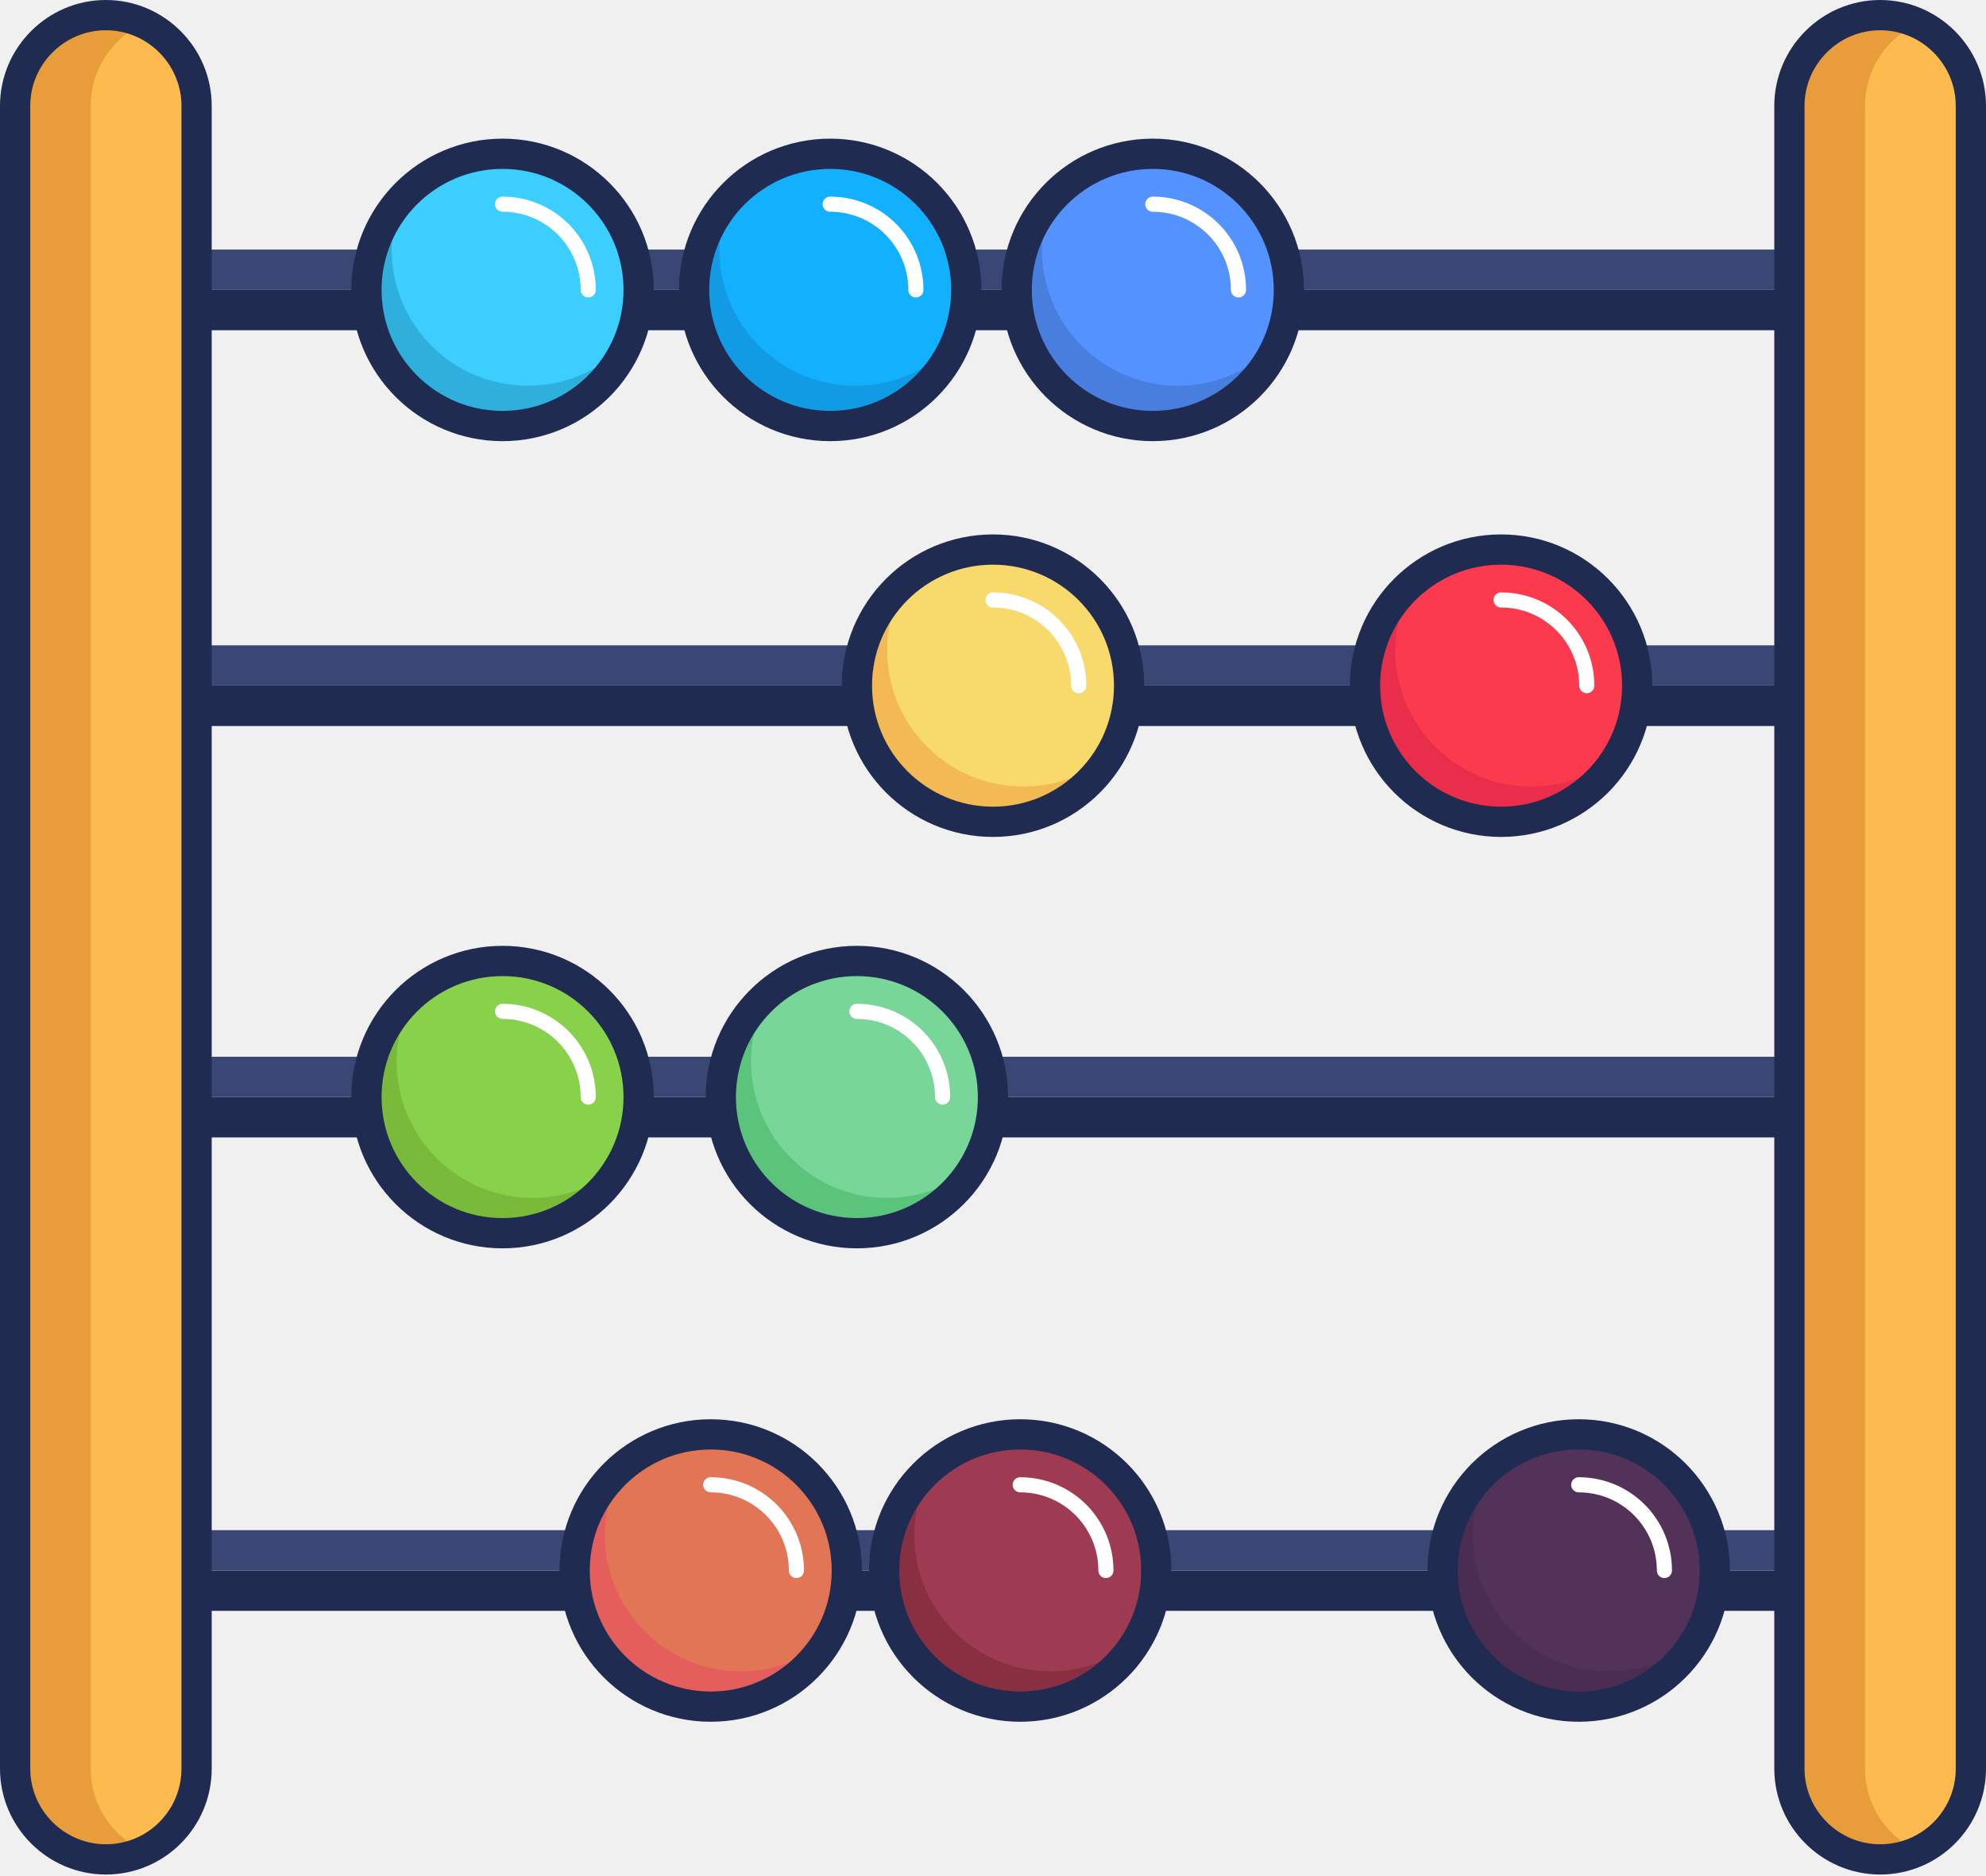
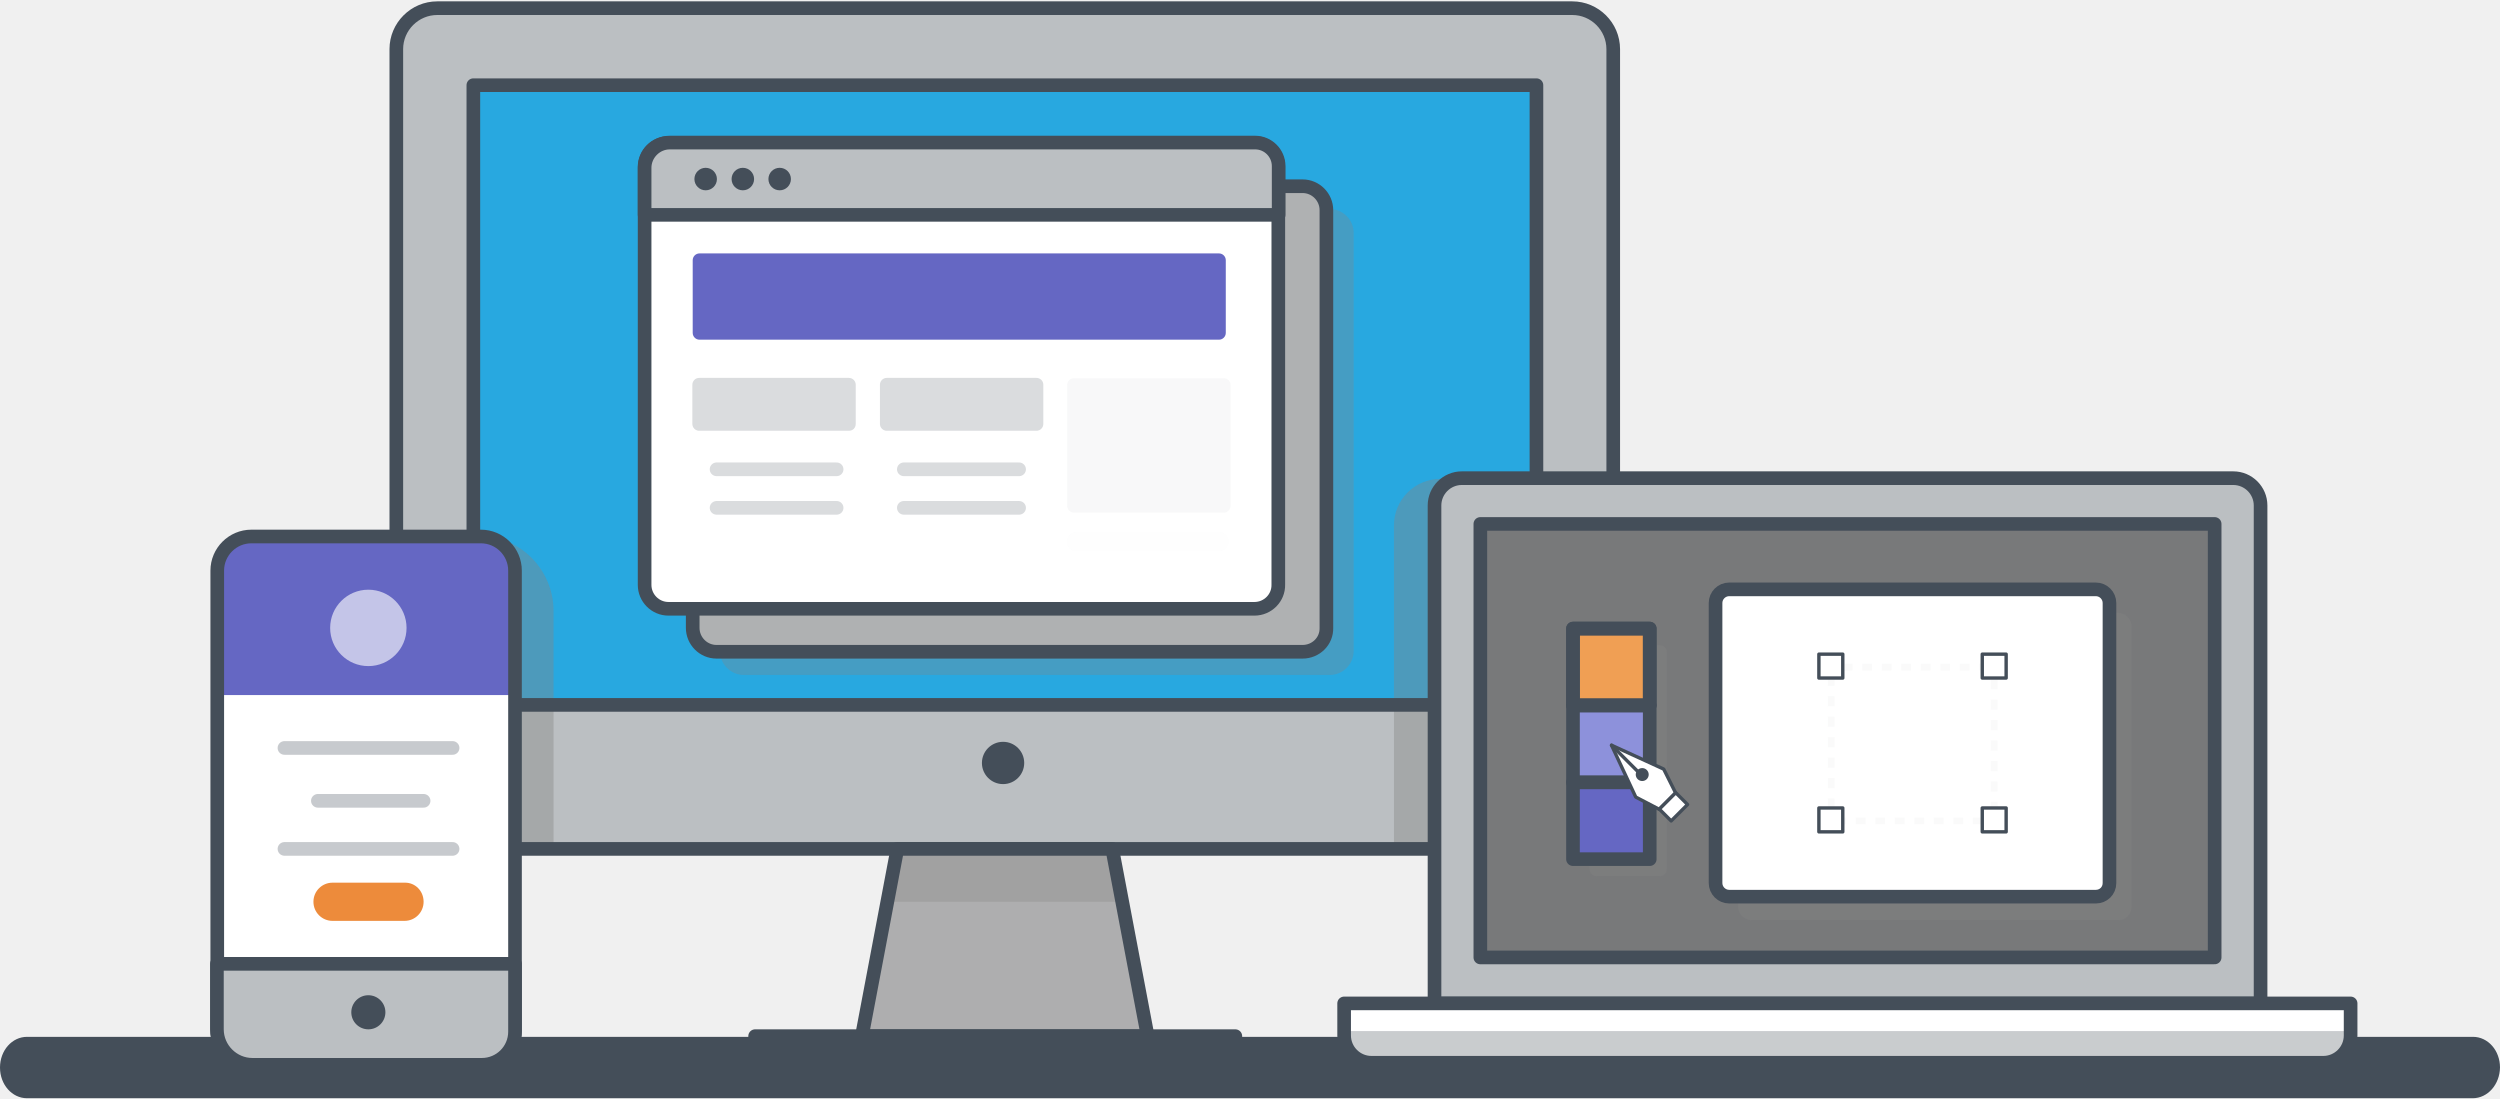
- <svg xmlns="http://www.w3.org/2000/svg" width="394" height="372" viewBox="0 0 394 372" fill="none">
-   <path d="M356 57.5H38V65.5H356V57.5Z" fill="#202B52" />
-   <path d="M356 49.5H38V57.5H356V49.5Z" fill="#3A4775" />
-   <path d="M356 136H38V144H356V136Z" fill="#202B52" />
-   <path d="M356 128H38V136H356V128Z" fill="#3A4775" />
-   <path d="M356 217.6H38V225.6H356V217.6Z" fill="#202B52" />
-   <path d="M356 209.6H38V217.6H356V209.6Z" fill="#3A4775" />
-   <path d="M356 311.5H38V319.5H356V311.5Z" fill="#202B52" />
-   <path d="M356 303.5H38V311.5H356V303.5Z" fill="#3A4775" />
-   <path d="M99.7 84.5C114.612 84.5 126.7 72.412 126.7 57.5C126.7 42.588 114.612 30.5 99.7 30.5C84.788 30.5 72.7 42.588 72.7 57.5C72.7 72.412 84.788 84.5 99.7 84.5Z" fill="#3BCEFF" />
-   <path d="M104.7 76.5C89.8 76.5 77.7 64.4 77.7 49.5C77.7 45.9 78.4 42.5 79.7 39.4C75.4 44.2 72.7 50.5 72.7 57.5C72.7 72.4 84.8 84.5 99.7 84.5C111 84.5 120.7 77.5 124.7 67.6C119.8 73.1 112.7 76.5 104.7 76.5Z" fill="#2FAFDC" />
-   <path d="M99.7 84.5C114.612 84.5 126.7 72.412 126.7 57.5C126.7 42.588 114.612 30.5 99.7 30.5C84.788 30.5 72.7 42.588 72.7 57.5C72.7 72.412 84.788 84.5 99.7 84.5Z" stroke="#202B52" stroke-width="6" stroke-miterlimit="10" stroke-linecap="round" stroke-linejoin="round" />
-   <path d="M164.7 84.5C179.612 84.5 191.7 72.412 191.7 57.5C191.7 42.588 179.612 30.5 164.7 30.5C149.788 30.5 137.7 42.588 137.7 57.5C137.7 72.412 149.788 84.5 164.7 84.5Z" fill="#12B0FF" />
-   <path d="M169.7 76.5C154.8 76.5 142.7 64.4 142.7 49.5C142.7 45.9 143.4 42.5 144.7 39.4C140.4 44.2 137.7 50.5 137.7 57.5C137.7 72.4 149.8 84.5 164.7 84.5C176 84.5 185.7 77.5 189.7 67.6C184.8 73.1 177.7 76.5 169.7 76.5Z" fill="#129BE5" />
-   <path d="M164.7 84.5C179.612 84.5 191.7 72.412 191.7 57.5C191.7 42.588 179.612 30.5 164.7 30.5C149.788 30.5 137.7 42.588 137.7 57.5C137.7 72.412 149.788 84.5 164.7 84.5Z" stroke="#202B52" stroke-width="6" stroke-miterlimit="10" stroke-linecap="round" stroke-linejoin="round" />
-   <path d="M228.7 84.5C243.612 84.5 255.7 72.412 255.7 57.5C255.7 42.588 243.612 30.5 228.7 30.5C213.788 30.5 201.7 42.588 201.7 57.5C201.7 72.412 213.788 84.5 228.7 84.5Z" fill="#5392FF" />
-   <path d="M233.7 76.5C218.8 76.5 206.7 64.4 206.7 49.5C206.7 45.9 207.4 42.5 208.7 39.4C204.4 44.2 201.7 50.5 201.7 57.5C201.7 72.4 213.8 84.5 228.7 84.5C240 84.5 249.7 77.5 253.7 67.6C248.8 73.1 241.7 76.5 233.7 76.5Z" fill="#487FDF" />
-   <path d="M228.7 84.5C243.612 84.5 255.7 72.412 255.7 57.5C255.7 42.588 243.612 30.5 228.7 30.5C213.788 30.5 201.7 42.588 201.7 57.5C201.7 72.412 213.788 84.5 228.7 84.5Z" stroke="#202B52" stroke-width="6" stroke-miterlimit="10" stroke-linecap="round" stroke-linejoin="round" />
-   <path d="M197 163C211.912 163 224 150.912 224 136C224 121.088 211.912 109 197 109C182.088 109 170 121.088 170 136C170 150.912 182.088 163 197 163Z" fill="#F8D96B" />
-   <path d="M203 156C188.1 156 176 143.9 176 129C176 124 177.4 119.2 179.8 115.2C173.8 120.2 170 127.6 170 136C170 150.9 182.1 163 197 163C206.9 163 215.5 157.7 220.2 149.8C215.6 153.7 209.6 156 203 156Z" fill="#F2B955" />
-   <path d="M197 163C211.912 163 224 150.912 224 136C224 121.088 211.912 109 197 109C182.088 109 170 121.088 170 136C170 150.912 182.088 163 197 163Z" stroke="#202B52" stroke-width="6" stroke-miterlimit="10" stroke-linecap="round" stroke-linejoin="round" />
-   <path d="M297.8 163C312.712 163 324.8 150.912 324.8 136C324.8 121.088 312.712 109 297.8 109C282.888 109 270.8 121.088 270.8 136C270.8 150.912 282.888 163 297.8 163Z" fill="#FC3A4D" />
-   <path d="M303.8 156C288.9 156 276.8 143.9 276.8 129C276.8 124 278.2 119.2 280.6 115.2C274.6 120.2 270.8 127.6 270.8 136C270.8 150.9 282.9 163 297.8 163C307.7 163 316.3 157.7 321 149.8C316.3 153.7 310.3 156 303.8 156Z" fill="#E82E4A" />
-   <path d="M297.8 163C312.712 163 324.8 150.912 324.8 136C324.8 121.088 312.712 109 297.8 109C282.888 109 270.8 121.088 270.8 136C270.8 150.912 282.888 163 297.8 163Z" stroke="#202B52" stroke-width="6" stroke-miterlimit="10" stroke-linecap="round" stroke-linejoin="round" />
-   <path d="M99.7 244.6C114.612 244.6 126.7 232.512 126.7 217.6C126.7 202.688 114.612 190.6 99.7 190.6C84.788 190.6 72.7 202.688 72.7 217.6C72.7 232.512 84.788 244.6 99.7 244.6Z" fill="#87D14B" />
-   <path d="M105.7 237.6C90.8 237.6 78.7 225.5 78.7 210.6C78.7 205.6 80.1 200.8 82.5 196.8C76.5 201.8 72.7 209.2 72.7 217.6C72.7 232.5 84.8 244.6 99.7 244.6C109.6 244.6 118.2 239.3 122.9 231.4C118.2 235.2 112.2 237.6 105.7 237.6Z" fill="#79BA3A" />
-   <path d="M116.7 217.6C116.7 208.2 109.1 200.6 99.7 200.6" stroke="white" stroke-width="3" stroke-miterlimit="10" stroke-linecap="round" stroke-linejoin="round" />
-   <path d="M99.7 244.6C114.612 244.6 126.7 232.512 126.7 217.6C126.7 202.688 114.612 190.6 99.7 190.6C84.788 190.6 72.7 202.688 72.7 217.6C72.7 232.512 84.788 244.6 99.7 244.6Z" stroke="#202B52" stroke-width="6" stroke-miterlimit="10" stroke-linecap="round" stroke-linejoin="round" />
-   <path d="M170 244.6C184.912 244.6 197 232.512 197 217.6C197 202.688 184.912 190.6 170 190.6C155.088 190.6 143 202.688 143 217.6C143 232.512 155.088 244.6 170 244.6Z" fill="#78D698" />
-   <path d="M170 244.6C184.912 244.6 197 232.512 197 217.6C197 202.688 184.912 190.6 170 190.6C155.088 190.6 143 202.688 143 217.6C143 232.512 155.088 244.6 170 244.6Z" fill="#78D698" />
-   <path d="M176 237.6C161.1 237.6 149 225.5 149 210.6C149 205.6 150.4 200.8 152.8 196.8C146.8 201.8 143 209.2 143 217.6C143 232.5 155.1 244.6 170 244.6C179.9 244.6 188.5 239.3 193.2 231.4C188.6 235.2 182.6 237.6 176 237.6Z" fill="#5BC47B" />
-   <path d="M187 217.6C187 208.2 179.4 200.6 170 200.6" stroke="white" stroke-width="3" stroke-miterlimit="10" stroke-linecap="round" stroke-linejoin="round" />
-   <path d="M170 244.6C184.912 244.6 197 232.512 197 217.6C197 202.688 184.912 190.6 170 190.6C155.088 190.6 143 202.688 143 217.6C143 232.512 155.088 244.6 170 244.6Z" stroke="#202B52" stroke-width="6" stroke-miterlimit="10" stroke-linecap="round" stroke-linejoin="round" />
-   <path d="M141 338.5C155.912 338.5 168 326.412 168 311.5C168 296.588 155.912 284.5 141 284.5C126.088 284.5 114 296.588 114 311.5C114 326.412 126.088 338.5 141 338.5Z" fill="#E17555" />
-   <path d="M147 331.5C132.1 331.5 120 319.4 120 304.5C120 299.5 121.4 294.7 123.8 290.7C117.8 295.7 114 303.1 114 311.5C114 326.4 126.1 338.5 141 338.5C150.9 338.5 159.5 333.2 164.2 325.3C159.6 329.2 153.6 331.5 147 331.5Z" fill="#E45E5B" />
-   <path d="M158 311.5C158 302.1 150.4 294.5 141 294.5" stroke="white" stroke-width="3" stroke-miterlimit="10" stroke-linecap="round" stroke-linejoin="round" />
-   <path d="M141 338.5C155.912 338.5 168 326.412 168 311.5C168 296.588 155.912 284.5 141 284.5C126.088 284.5 114 296.588 114 311.5C114 326.412 126.088 338.5 141 338.5Z" stroke="#202B52" stroke-width="6" stroke-miterlimit="10" stroke-linecap="round" stroke-linejoin="round" />
-   <path d="M202.4 338.5C217.312 338.5 229.4 326.412 229.4 311.5C229.4 296.588 217.312 284.5 202.4 284.5C187.488 284.5 175.4 296.588 175.4 311.5C175.4 326.412 187.488 338.5 202.4 338.5Z" fill="#9E3B53" />
-   <path d="M208.4 331.5C193.5 331.5 181.4 319.4 181.4 304.5C181.4 299.5 182.8 294.7 185.2 290.7C179.2 295.7 175.4 303.1 175.4 311.5C175.4 326.4 187.5 338.5 202.4 338.5C212.3 338.5 220.9 333.2 225.6 325.3C220.9 329.2 214.9 331.5 208.4 331.5Z" fill="#883042" />
-   <path d="M219.4 311.5C219.4 302.1 211.8 294.5 202.4 294.5" stroke="white" stroke-width="3" stroke-miterlimit="10" stroke-linecap="round" stroke-linejoin="round" />
-   <path d="M202.4 338.5C217.312 338.5 229.4 326.412 229.4 311.5C229.4 296.588 217.312 284.5 202.4 284.5C187.488 284.5 175.4 296.588 175.4 311.5C175.4 326.412 187.488 338.5 202.4 338.5Z" stroke="#202B52" stroke-width="6" stroke-miterlimit="10" stroke-linecap="round" stroke-linejoin="round" />
-   <path d="M313.2 338.5C328.112 338.5 340.2 326.412 340.2 311.5C340.2 296.588 328.112 284.5 313.2 284.5C298.288 284.5 286.2 296.588 286.2 311.5C286.2 326.412 298.288 338.5 313.2 338.5Z" fill="#53325A" />
-   <path d="M319.2 331.5C304.3 331.5 292.2 319.4 292.2 304.5C292.2 299.5 293.6 294.7 296 290.7C290 295.7 286.2 303.1 286.2 311.5C286.2 326.4 298.3 338.5 313.2 338.5C323.1 338.5 331.7 333.2 336.4 325.3C331.7 329.2 325.7 331.5 319.2 331.5Z" fill="#4A2D51" />
-   <path d="M330.2 311.5C330.2 302.1 322.6 294.5 313.2 294.5" stroke="white" stroke-width="3" stroke-miterlimit="10" stroke-linecap="round" stroke-linejoin="round" />
-   <path d="M313.2 338.5C328.112 338.5 340.2 326.412 340.2 311.5C340.2 296.588 328.112 284.5 313.2 284.5C298.288 284.5 286.2 296.588 286.2 311.5C286.2 326.412 298.288 338.5 313.2 338.5Z" stroke="#202B52" stroke-width="6" stroke-miterlimit="10" stroke-linecap="round" stroke-linejoin="round" />
-   <path d="M21 368.8C11.1 368.8 3 360.7 3 350.8V21C3 11.1 11.1 3 21 3C30.9 3 39 11.1 39 21V350.8C39 360.7 31 368.8 21 368.8Z" fill="#FDBA4F" />
-   <path d="M18 350.8V21C18 13.7 22.3 7.5 28.5 4.7C26.2 3.6 23.7 3 21 3C11.1 3 3 11.1 3 21V350.8C3 360.7 11.1 368.8 21 368.8C23.7 368.8 26.2 368.2 28.5 367.1C22.3 364.3 18 358.1 18 350.8Z" fill="#E89D3A" />
-   <path d="M373 368.8C363.1 368.8 355 360.7 355 350.8V21C355 11.1 363.1 3 373 3C382.9 3 391 11.1 391 21V350.8C391 360.7 383 368.8 373 368.8Z" fill="#FDBA4F" />
-   <path d="M370 350.8V21C370 13.7 374.3 7.5 380.5 4.7C378.2 3.6 375.7 3 373 3C363.1 3 355 11.1 355 21V350.8C355 360.7 363.1 368.8 373 368.8C375.7 368.8 378.2 368.2 380.5 367.1C374.3 364.3 370 358.1 370 350.8Z" fill="#E89D3A" />
-   <path d="M21 368.8C11.1 368.8 3 360.7 3 350.8V21C3 11.1 11.1 3 21 3C30.9 3 39 11.1 39 21V350.8C39 360.7 31 368.8 21 368.8Z" stroke="#202B52" stroke-width="6" stroke-miterlimit="10" stroke-linecap="round" stroke-linejoin="round" />
-   <path d="M373 368.8C363.1 368.8 355 360.7 355 350.8V21C355 11.1 363.1 3 373 3C382.9 3 391 11.1 391 21V350.8C391 360.7 383 368.8 373 368.8Z" stroke="#202B52" stroke-width="6" stroke-miterlimit="10" stroke-linecap="round" stroke-linejoin="round" />
-   <path d="M116.7 57.5C116.7 48.1 109.1 40.5 99.7 40.5" stroke="white" stroke-width="3" stroke-miterlimit="10" stroke-linecap="round" stroke-linejoin="round" />
-   <path d="M181.7 57.5C181.7 48.1 174.1 40.5 164.7 40.5" stroke="white" stroke-width="3" stroke-miterlimit="10" stroke-linecap="round" stroke-linejoin="round" />
-   <path d="M245.7 57.5C245.7 48.1 238.1 40.5 228.7 40.5" stroke="white" stroke-width="3" stroke-miterlimit="10" stroke-linecap="round" stroke-linejoin="round" />
-   <path d="M214 136C214 126.6 206.4 119 197 119" stroke="white" stroke-width="3" stroke-miterlimit="10" stroke-linecap="round" stroke-linejoin="round" />
-   <path d="M314.8 136C314.8 126.6 307.2 119 297.8 119" stroke="white" stroke-width="3" stroke-miterlimit="10" stroke-linecap="round" stroke-linejoin="round" />
+ <svg xmlns="http://www.w3.org/2000/svg" width="100%" height="100%" viewBox="0 0 733 322" fill="none">
+   <path d="M724.985 322H7.927C3.523 322 0 318 0 313C0 308 3.523 304 7.927 304H725.073C729.477 304 733 308 733 313C732.912 318 729.389 322 724.985 322Z" fill="#444E59" />
+   <path d="M362.2 303.8H221.4V312.2H362.2V303.8Z" fill="#444E59" />
+   <path d="M460 248.9H127.8C121.2 248.9 115.8 243.5 115.8 236.9V14.4C115.8 7.8 121.2 2.4 127.8 2.4H460C466.6 2.4 472 7.8 472 14.4V236.8C472 243.5 466.7 248.9 460 248.9Z" fill="#BBBFC2" />
+   <path d="M450.887 206.679L450.887 24.979L138.287 24.979L138.287 206.679L450.887 206.679Z" fill="#28A8E0" />
+   <path opacity="0.4" d="M460.8 248.9H408.7V154.1C408.7 146.5 414.8 140.4 422.4 140.4H460.8V248.9Z" fill="#848484" />
+   <path opacity="0.4" d="M141.1 157.3H115.8V232C115.8 241.3 123.8 248.9 133.2 248.9H162.3V178.9C162.2 167.2 152.7 157.3 141.1 157.3Z" fill="#848484" />
+   <path d="M461 248.9H128.2C121.6 248.9 116.2 243.5 116.2 236.9V14.4C116.2 7.8 121.6 2.4 128.2 2.4H461C467.6 2.4 473 7.8 473 14.4V236.8C473 243.5 467.6 248.9 461 248.9Z" stroke="#444E59" stroke-width="4" stroke-miterlimit="10" stroke-linecap="round" stroke-linejoin="round" />
+   <path d="M450.485 206.677L450.485 24.977L138.785 24.977L138.785 206.677L450.485 206.677Z" stroke="#444E59" stroke-width="4" stroke-miterlimit="10" stroke-linecap="round" stroke-linejoin="round" />
+   <path opacity="0.32" d="M389.9 197.9H218.1C214.2 197.9 211.1 194.7 211.1 190.9V68.3C211.1 64.4 214.3 61.3 218.1 61.3H389.9C393.8 61.3 396.9 64.5 396.9 68.3V190.8C396.9 194.7 393.8 197.9 389.9 197.9Z" fill="#848484" />
+   <path d="M381.9 191.1H210.1C206.2 191.1 203.1 187.9 203.1 184.1V61.6C203.1 57.7 206.3 54.6 210.1 54.6H381.9C385.8 54.6 388.9 57.8 388.9 61.6V184.1C389 188 385.8 191.1 381.9 191.1Z" fill="#AFB1B2" />
+   <path d="M381.9 191.1H210.1C206.2 191.1 203.1 187.9 203.1 184.1V61.6C203.1 57.7 206.3 54.6 210.1 54.6H381.9C385.8 54.6 388.9 57.8 388.9 61.6V184.1C389 188 385.8 191.1 381.9 191.1Z" stroke="#444E59" stroke-width="4" stroke-miterlimit="10" stroke-linecap="round" stroke-linejoin="round" />
+   <path d="M336.5 303.8H252.7L263.1 248.9H326.1L336.5 303.8Z" fill="#AEAEAF" />
+   <path opacity="0.32" d="M328.9 264.4L326.1 248.9H263.1L260.3 264.4H328.9Z" fill="#848484" />
+   <path d="M336.5 303.8H252.7L263.1 248.9H326.1L336.5 303.8Z" stroke="#444E59" stroke-width="4" stroke-miterlimit="10" stroke-linecap="round" stroke-linejoin="round" />
+   <path d="M362.2 303.8H221.4V312.2H362.2V303.8Z" stroke="#444E59" stroke-width="4" stroke-miterlimit="10" stroke-linecap="round" stroke-linejoin="round" />
+   <path d="M294.1 229.9C297.524 229.9 300.3 227.124 300.3 223.7C300.3 220.276 297.524 217.5 294.1 217.5C290.676 217.5 287.9 220.276 287.9 223.7C287.9 227.124 290.676 229.9 294.1 229.9Z" fill="#444E59" />
+   <path d="M367.8 178.5H196C192.1 178.5 189 175.3 189 171.5V48.9C189 45 192.2 41.9 196 41.9H367.8C371.7 41.9 374.8 45.1 374.8 48.9V171.4C374.9 175.3 371.7 178.5 367.8 178.5Z" fill="white" />
+   <path d="M367.8 178.5H196C192.1 178.5 189 175.3 189 171.5V48.9C189 45 192.2 41.9 196 41.9H367.8C371.7 41.9 374.8 45.1 374.8 48.9V171.4C374.9 175.3 371.7 178.5 367.8 178.5Z" stroke="#444E59" stroke-width="4" stroke-miterlimit="10" stroke-linecap="round" stroke-linejoin="round" />
+   <path d="M374.9 63H189V49.2C189 45.2 192.3 41.8 196.4 41.8H368C371.8 41.8 374.9 44.9 374.9 48.7V63Z" fill="#BBBFC2" />
+   <path d="M374.9 63H189V49.2C189 45.2 192.3 41.8 196.4 41.8H368C371.8 41.8 374.9 44.9 374.9 48.7V63Z" stroke="#444E59" stroke-width="4" stroke-miterlimit="10" stroke-linecap="round" stroke-linejoin="round" />
+   <path d="M206.9 55.8C208.723 55.8 210.2 54.322 210.2 52.5C210.2 50.678 208.723 49.2 206.9 49.2C205.078 49.2 203.6 50.678 203.6 52.5C203.6 54.322 205.078 55.8 206.9 55.8Z" fill="#444E59" />
+   <path d="M217.8 55.8C219.623 55.8 221.1 54.322 221.1 52.5C221.1 50.678 219.623 49.2 217.8 49.2C215.977 49.2 214.5 50.678 214.5 52.5C214.5 54.322 215.977 55.8 217.8 55.8Z" fill="#444E59" />
+   <path d="M228.6 55.8C230.423 55.8 231.9 54.322 231.9 52.5C231.9 50.678 230.423 49.2 228.6 49.2C226.778 49.2 225.3 50.678 225.3 52.5C225.3 54.322 226.778 55.8 228.6 55.8Z" fill="#444E59" />
+   <path d="M357.4 99.6H205.1C204 99.6 203.1 98.7 203.1 97.6V76.3C203.1 75.2 204 74.3 205.1 74.3H357.4C358.5 74.3 359.4 75.2 359.4 76.3V97.6C359.4 98.7 358.5 99.6 357.4 99.6Z" fill="#6567C3" />
+   <path opacity="0.2" d="M248.9 126.3H205C203.9 126.3 203 125.4 203 124.3V112.8C203 111.7 203.9 110.8 205 110.8H248.9C250 110.8 250.9 111.7 250.9 112.8V124.3C250.9 125.4 250.1 126.3 248.9 126.3Z" fill="#444E59" />
+   <path opacity="0.2" d="M210.1 137.6H245.3" stroke="#444E59" stroke-width="4" stroke-miterlimit="10" stroke-linecap="round" stroke-linejoin="round" />
+   <path opacity="0.2" d="M210.1 148.9H245.3" stroke="#444E59" stroke-width="4" stroke-miterlimit="10" stroke-linecap="round" stroke-linejoin="round" />
+   <path opacity="0.2" d="M303.9 126.3H260C258.9 126.3 258 125.4 258 124.3V112.8C258 111.7 258.9 110.8 260 110.8H303.9C305 110.8 305.9 111.7 305.9 112.8V124.3C305.9 125.4 305 126.3 303.9 126.3Z" fill="#444E59" />
+   <path opacity="0.2" d="M265 137.6H298.8" stroke="#444E59" stroke-width="4" stroke-miterlimit="10" stroke-linecap="round" stroke-linejoin="round" />
+   <path opacity="0.2" d="M265 148.9H298.8" stroke="#444E59" stroke-width="4" stroke-miterlimit="10" stroke-linecap="round" stroke-linejoin="round" />
+   <g opacity="0.2">
+     <path opacity="0.2" d="M358.8 150.3H314.9C313.8 150.3 312.9 149.4 312.9 148.3V112.9C312.9 111.8 313.8 110.9 314.9 110.9H358.8C359.9 110.9 360.8 111.8 360.8 112.9V148.3C360.8 149.4 359.9 150.3 358.8 150.3Z" fill="#444E59" />
+   </g>
+   <g opacity="0.09">
+     <path opacity="0.09" d="M357.4 161.6H315.6C314 161.6 312.8 160.3 312.8 158.8C312.8 157.3 314.1 156 315.6 156H357.4C359 156 360.2 157.3 360.2 158.8C360.2 160.3 358.9 161.6 357.4 161.6Z" fill="#444E59" />
+   </g>
+   <path d="M141 312.2H73.7C68.2 312.2 63.7 307.7 63.7 302.2V167.3C63.7 161.8 68.2 157.3 73.7 157.3H141C146.5 157.3 151 161.8 151 167.3V302.2C151 307.8 146.5 312.2 141 312.2Z" fill="white" />
+   <path d="M152.4 203.8H63.7V167.1C63.7 161.7 68.1 157.3 73.5 157.3H142C147.7 157.3 152.3 162 152.3 167.6V203.8H152.4Z" fill="#6567C3" />
+   <path d="M141 312.2H73.7C68.2 312.2 63.7 307.7 63.7 302.2V167.3C63.7 161.8 68.2 157.3 73.7 157.3H141C146.5 157.3 151 161.8 151 167.3V302.2C151 307.8 146.5 312.2 141 312.2Z" stroke="#444E59" stroke-width="4" stroke-miterlimit="10" stroke-linecap="round" stroke-linejoin="round" />
+   <path d="M141.1 312.2H74C68.3 312.2 63.6 307.5 63.6 301.8V282.6H151V302.3C151 307.8 146.5 312.2 141.1 312.2Z" fill="#BBBFC2" />
+   <path d="M141.3 312.2H74C68.3 312.2 63.6 307.5 63.6 301.8V282.6H151V302.5C151 307.9 146.6 312.2 141.3 312.2Z" stroke="#444E59" stroke-width="4" stroke-miterlimit="10" stroke-linecap="round" stroke-linejoin="round" />
+   <path d="M108 301.8C110.761 301.8 113 299.561 113 296.8C113 294.039 110.761 291.8 108 291.8C105.239 291.8 103 294.039 103 296.8C103 299.561 105.239 301.8 108 301.8Z" fill="#444E59" />
+   <path opacity="0.3" d="M83.4 219.3H132.7" stroke="#444E59" stroke-width="4" stroke-miterlimit="10" stroke-linecap="round" stroke-linejoin="round" />
+   <path opacity="0.3" d="M93.2 234.8H124.2" stroke="#444E59" stroke-width="4" stroke-miterlimit="10" stroke-linecap="round" stroke-linejoin="round" />
+   <path opacity="0.3" d="M83.4 248.9H132.7" stroke="#444E59" stroke-width="4" stroke-miterlimit="10" stroke-linecap="round" stroke-linejoin="round" />
+   <path opacity="0.62" d="M108 195.3C114.186 195.3 119.2 190.286 119.2 184.1C119.2 177.914 114.186 172.9 108 172.9C101.814 172.9 96.8 177.914 96.8 184.1C96.8 190.286 101.814 195.3 108 195.3Z" fill="white" />
+   <path d="M124.2 264.4C124.2 267.5 121.7 270 118.6 270H97.5C94.4 270 91.9 267.5 91.9 264.4C91.9 261.3 94.4 258.8 97.5 258.8H118.6C121.7 258.7 124.2 261.2 124.2 264.4Z" fill="#ED8B3B" />
+   <path d="M662.2 293.9H419.9V148.3C419.9 144 423.4 140.5 427.7 140.5H654.5C658.7 140.5 662.1 143.9 662.1 148.1V293.9H662.2Z" fill="#BBBFC2" />
+   <path d="M662.8 294.2H420.6V148.2C420.6 143.8 424.2 140.2 428.6 140.2H654.8C659.2 140.2 662.8 143.8 662.8 148.2V294.2Z" stroke="#444E59" stroke-width="4" stroke-miterlimit="10" stroke-linecap="round" stroke-linejoin="round" />
+   <path opacity="0.71" d="M649.527 281.326V153.126L434.027 153.126V281.326H649.527Z" fill="#5D5D5D" />
+   <path opacity="0.32" d="M486.7 256.9H468.1C467 256.9 466.1 256 466.1 254.9V191.2C466.1 190.1 467 189.2 468.1 189.2H486.7C487.8 189.2 488.7 190.1 488.7 191.2V255C488.7 256 487.8 256.9 486.7 256.9Z" fill="#848484" />
+   <path opacity="0.32" d="M621 269.8H513.6C511.4 269.8 509.6 268 509.6 265.8V183.7C509.6 181.5 511.4 179.7 513.6 179.7H621C623.2 179.7 625 181.5 625 183.7V265.8C625 268 623.3 269.8 621 269.8Z" fill="#848484" />
+   <path d="M649.337 280.72V153.62L434.037 153.62V280.72L649.337 280.72Z" stroke="#444E59" stroke-width="4" stroke-miterlimit="10" stroke-linecap="round" stroke-linejoin="round" />
+   <path d="M689.2 294.2H394.1V303.6C394.1 308 397.7 311.6 402.1 311.6H681.2C685.6 311.6 689.2 308 689.2 303.6V294.2Z" fill="white" />
+   <path opacity="0.8" d="M405.4 312.2H678C683.5 312.2 688 308 689 302.3H394.3C395.3 308 399.9 312.2 405.4 312.2Z" fill="#BBBFC2" />
+   <path d="M689.2 294.2H394.1V303.6C394.1 308 397.7 311.6 402.1 311.6H681.2C685.6 311.6 689.2 308 689.2 303.6V294.2Z" stroke="#444E59" stroke-width="4" stroke-miterlimit="10" stroke-linecap="round" stroke-linejoin="round" />
+   <path d="M483.3 184.1H460.8V206.6H483.3V184.1Z" fill="#F09F54" />
+   <path d="M483.7 184.3H461.2V206.8H483.7V184.3Z" stroke="#444E59" stroke-width="4" stroke-miterlimit="10" stroke-linecap="round" stroke-linejoin="round" />
+   <path d="M483.7 184.3H461.2V206.8H483.7V184.3Z" stroke="#444E59" stroke-width="4" stroke-miterlimit="10" stroke-linecap="round" stroke-linejoin="round" />
+   <path d="M483.3 206.6H460.8V229.1H483.3V206.6Z" fill="#8D91DB" />
+   <path d="M483.7 206.9H461.2V229.4H483.7V206.9Z" stroke="#444E59" stroke-width="4" stroke-miterlimit="10" stroke-linecap="round" stroke-linejoin="round" />
+   <path d="M483.3 229.1H460.8V251.6H483.3V229.1Z" fill="#6567C3" />
+   <path d="M483.7 229.4H461.2V251.9H483.7V229.4Z" stroke="#444E59" stroke-width="4" stroke-miterlimit="10" stroke-linecap="round" stroke-linejoin="round" />
+   <path d="M614.5 262.9H507C504.8 262.9 503 261.1 503 258.9V176.8C503 174.6 504.8 172.8 507 172.8H614.5C616.7 172.8 618.5 174.6 618.5 176.8V258.9C618.5 261.2 616.7 262.9 614.5 262.9Z" fill="white" />
+   <path d="M614.5 262.9H507C504.8 262.9 503 261.1 503 258.9V176.8C503 174.6 504.8 172.8 507 172.8H614.5C616.7 172.8 618.5 174.6 618.5 176.8V258.9C618.5 261.2 616.7 262.9 614.5 262.9Z" stroke="#444E59" stroke-width="4" stroke-miterlimit="10" stroke-linecap="round" stroke-linejoin="round" />
+   <g opacity="0.3">
+     <g opacity="0.3">
+       <path opacity="0.3" d="M584.7 239.2V240.7H583.2" stroke="#444E59" stroke-width="2" stroke-linejoin="round" />
+       <path opacity="0.3" d="M581.3 240.7H539.4" stroke="#444E59" stroke-width="2" stroke-linejoin="round" stroke-dasharray="2.86 2.86" />
+       <path opacity="0.3" d="M538.4 240.7H536.9V239.2" stroke="#444E59" stroke-width="2" stroke-linejoin="round" />
+       <path opacity="0.3" d="M536.9 237.1V198.1" stroke="#444E59" stroke-width="2" stroke-linejoin="round" stroke-dasharray="3 3" />
+       <path opacity="0.3" d="M536.9 197.1V195.6H538.4" stroke="#444E59" stroke-width="2" stroke-linejoin="round" />
+       <path opacity="0.3" d="M540.3 195.6H582.2" stroke="#444E59" stroke-width="2" stroke-linejoin="round" stroke-dasharray="2.86 2.86" />
+       <path opacity="0.3" d="M583.2 195.6H584.7V197.1" stroke="#444E59" stroke-width="2" stroke-linejoin="round" />
+       <path opacity="0.3" d="M584.7 199.1V238.2" stroke="#444E59" stroke-width="2" stroke-linejoin="round" stroke-dasharray="3 3" />
+     </g>
+   </g>
+   <path d="M540.7 192.1H533.6V199.2H540.7V192.1Z" fill="white" />
+   <path d="M540.3 191.8H533.3V198.8H540.3V191.8Z" stroke="#444E59" stroke-miterlimit="10" stroke-linejoin="round" />
+   <path d="M540.7 237.1H533.6V244.2H540.7V237.1Z" fill="white" />
+   <path d="M540.3 236.9H533.3V243.9H540.3V236.9Z" stroke="#444E59" stroke-miterlimit="10" stroke-linejoin="round" />
+   <path d="M588.3 192.1H581.2V199.2H588.3V192.1Z" fill="white" />
+   <path d="M588.2 191.8H581.2V198.8H588.2V191.8Z" stroke="#444E59" stroke-miterlimit="10" stroke-linejoin="round" />
+   <path d="M588.3 237.1H581.2V244.2H588.3V237.1Z" fill="white" />
+   <path d="M588.2 236.9H581.2V243.9H588.2V236.9Z" stroke="#444E59" stroke-miterlimit="10" stroke-linejoin="round" />
+   <path d="M472.5 218.5L479.6 233.7L486.5 237.3L491.3 232.5L487.8 225.5L472.5 218.5Z" fill="white" />
+   <path d="M472.5 218.5L479.6 233.7L486.5 237.3L491.3 232.5L487.8 225.5L472.5 218.5Z" stroke="#444E59" stroke-miterlimit="10" stroke-linejoin="round" />
+   <path d="M481.5 229C482.549 229 483.4 228.149 483.4 227.1C483.4 226.051 482.549 225.2 481.5 225.2C480.451 225.2 479.6 226.051 479.6 227.1C479.6 228.149 480.451 229 481.5 229Z" fill="#444E59" />
+   <path d="M472.5 218.5L480.4 226.4" stroke="#444E59" stroke-miterlimit="10" stroke-linecap="round" stroke-linejoin="round" />
+   <path d="M491.33 232.421L486.521 237.229L489.986 240.694L494.795 235.886L491.33 232.421Z" fill="white" />
+   <path d="M491.33 232.421L486.521 237.229L489.986 240.694L494.795 235.886L491.33 232.421Z" stroke="#444E59" stroke-miterlimit="10" stroke-linejoin="round" />
</svg>
